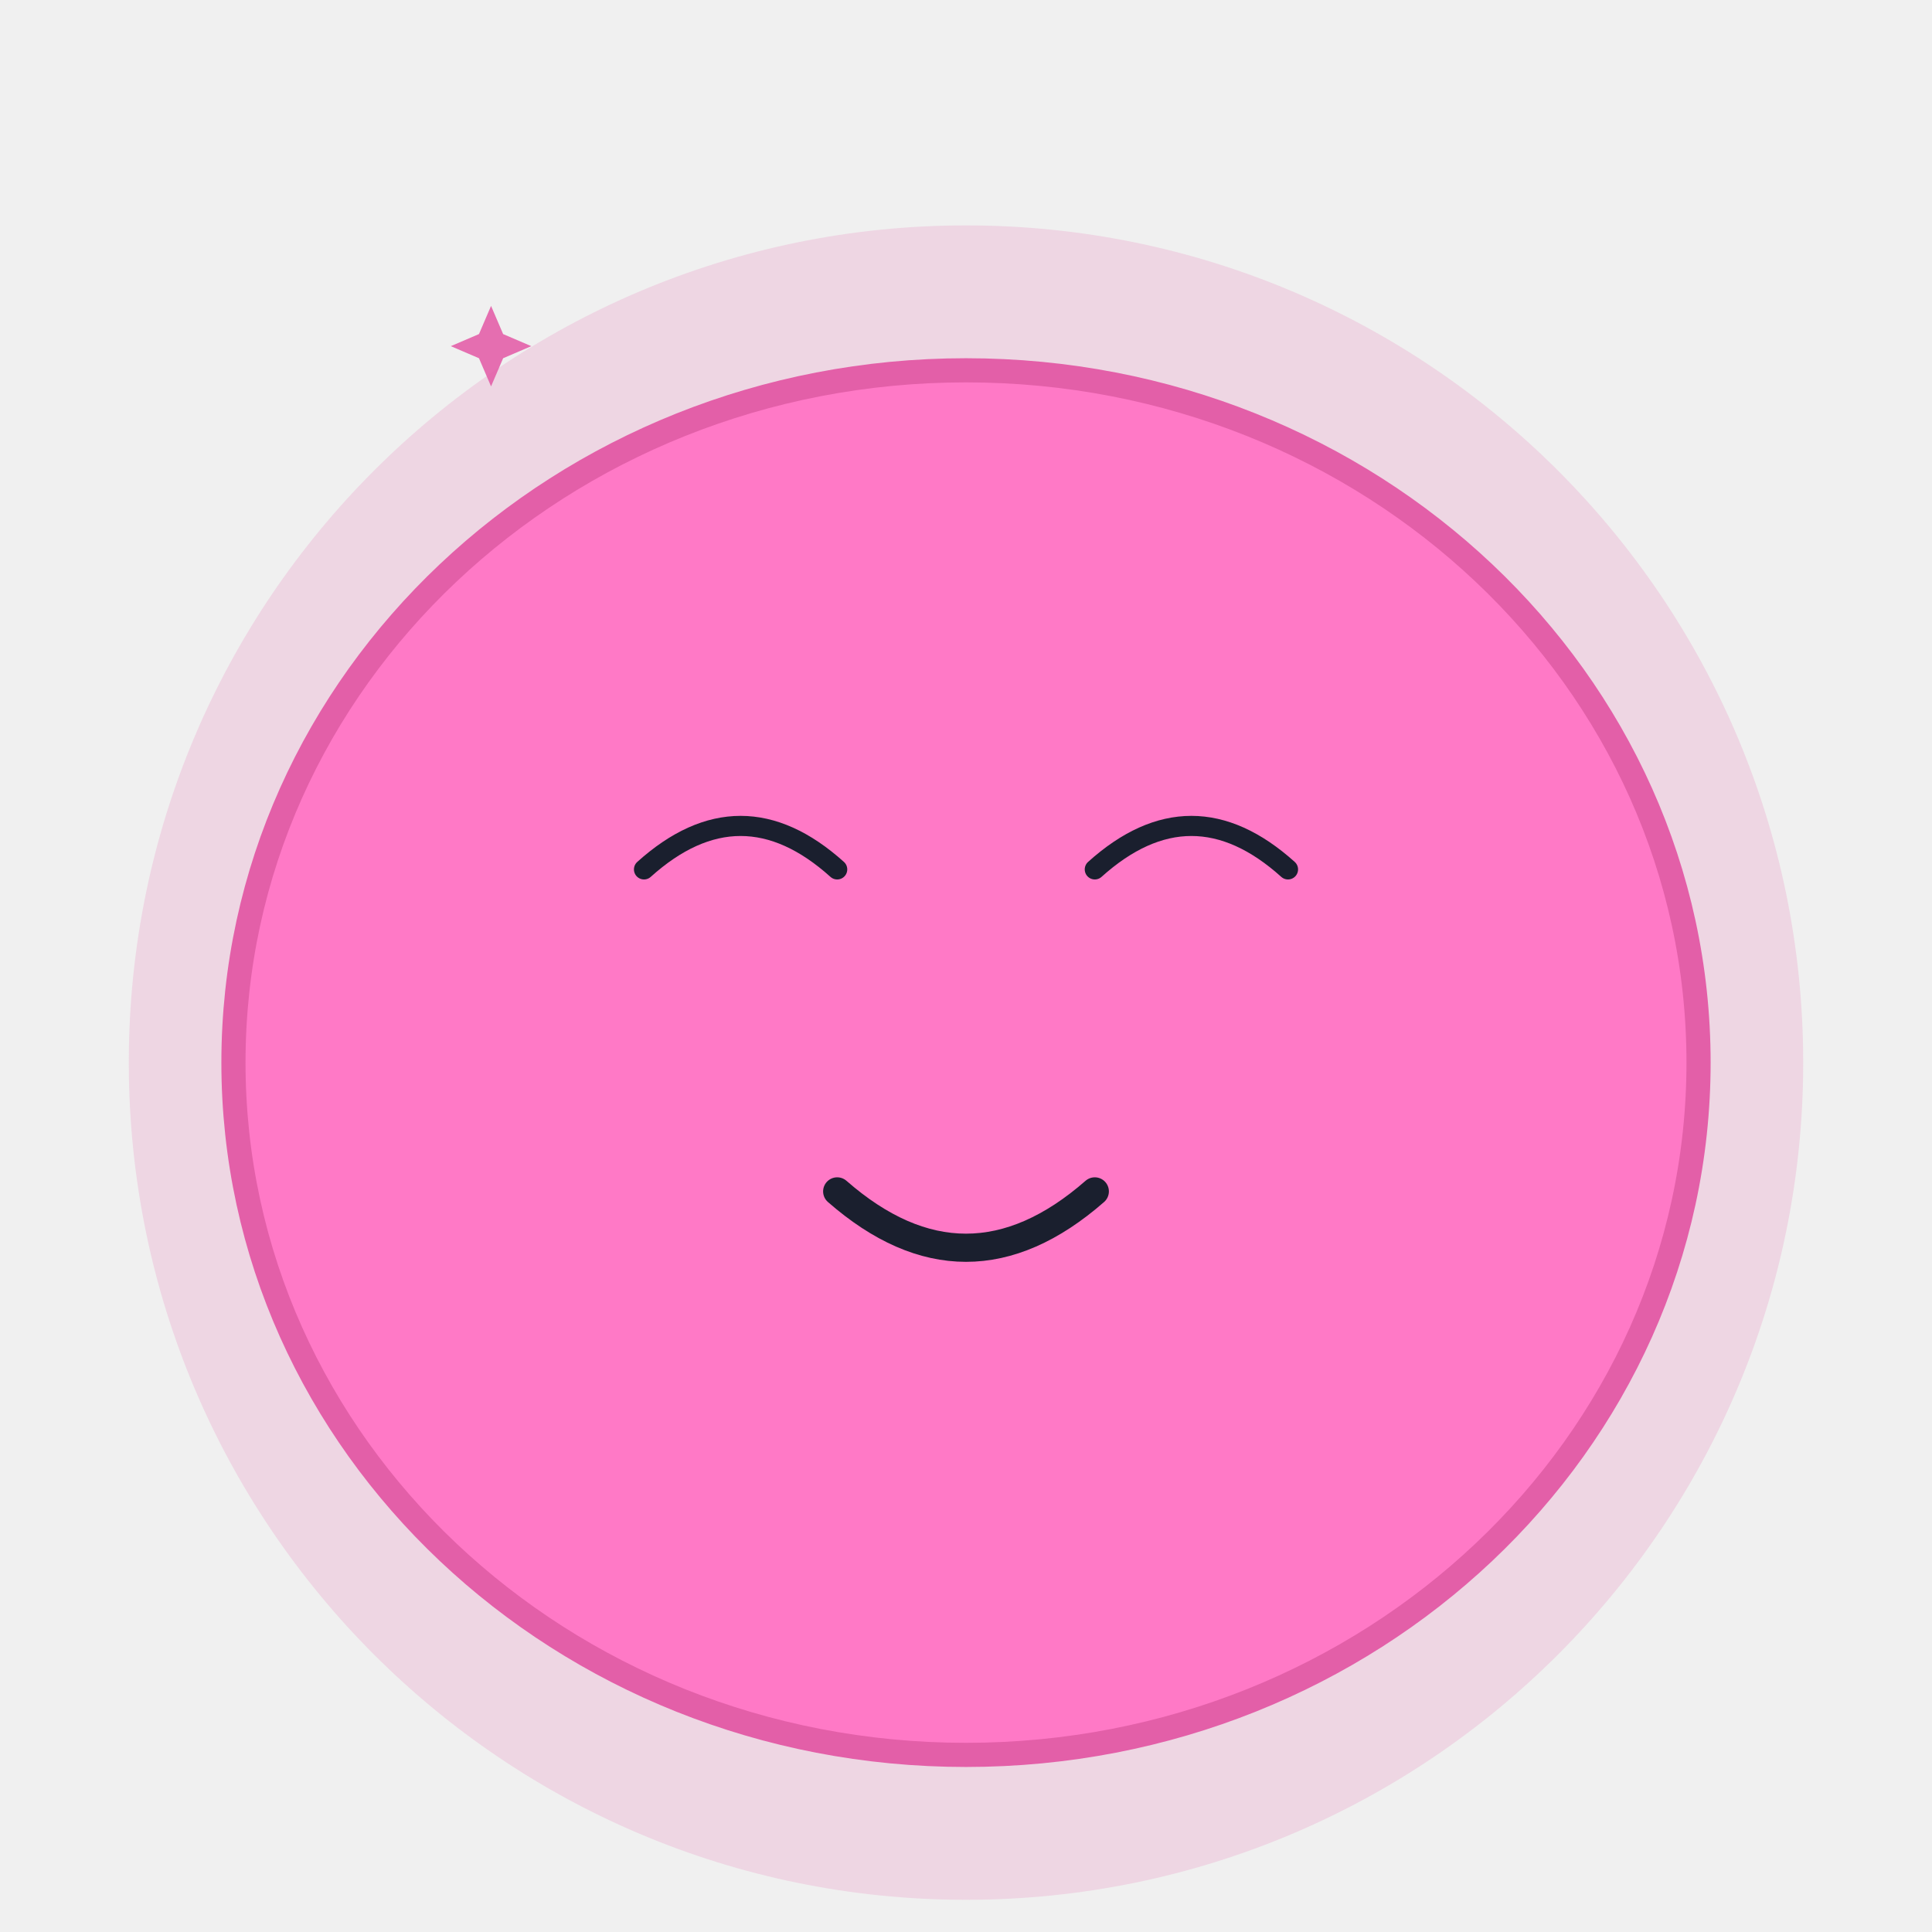
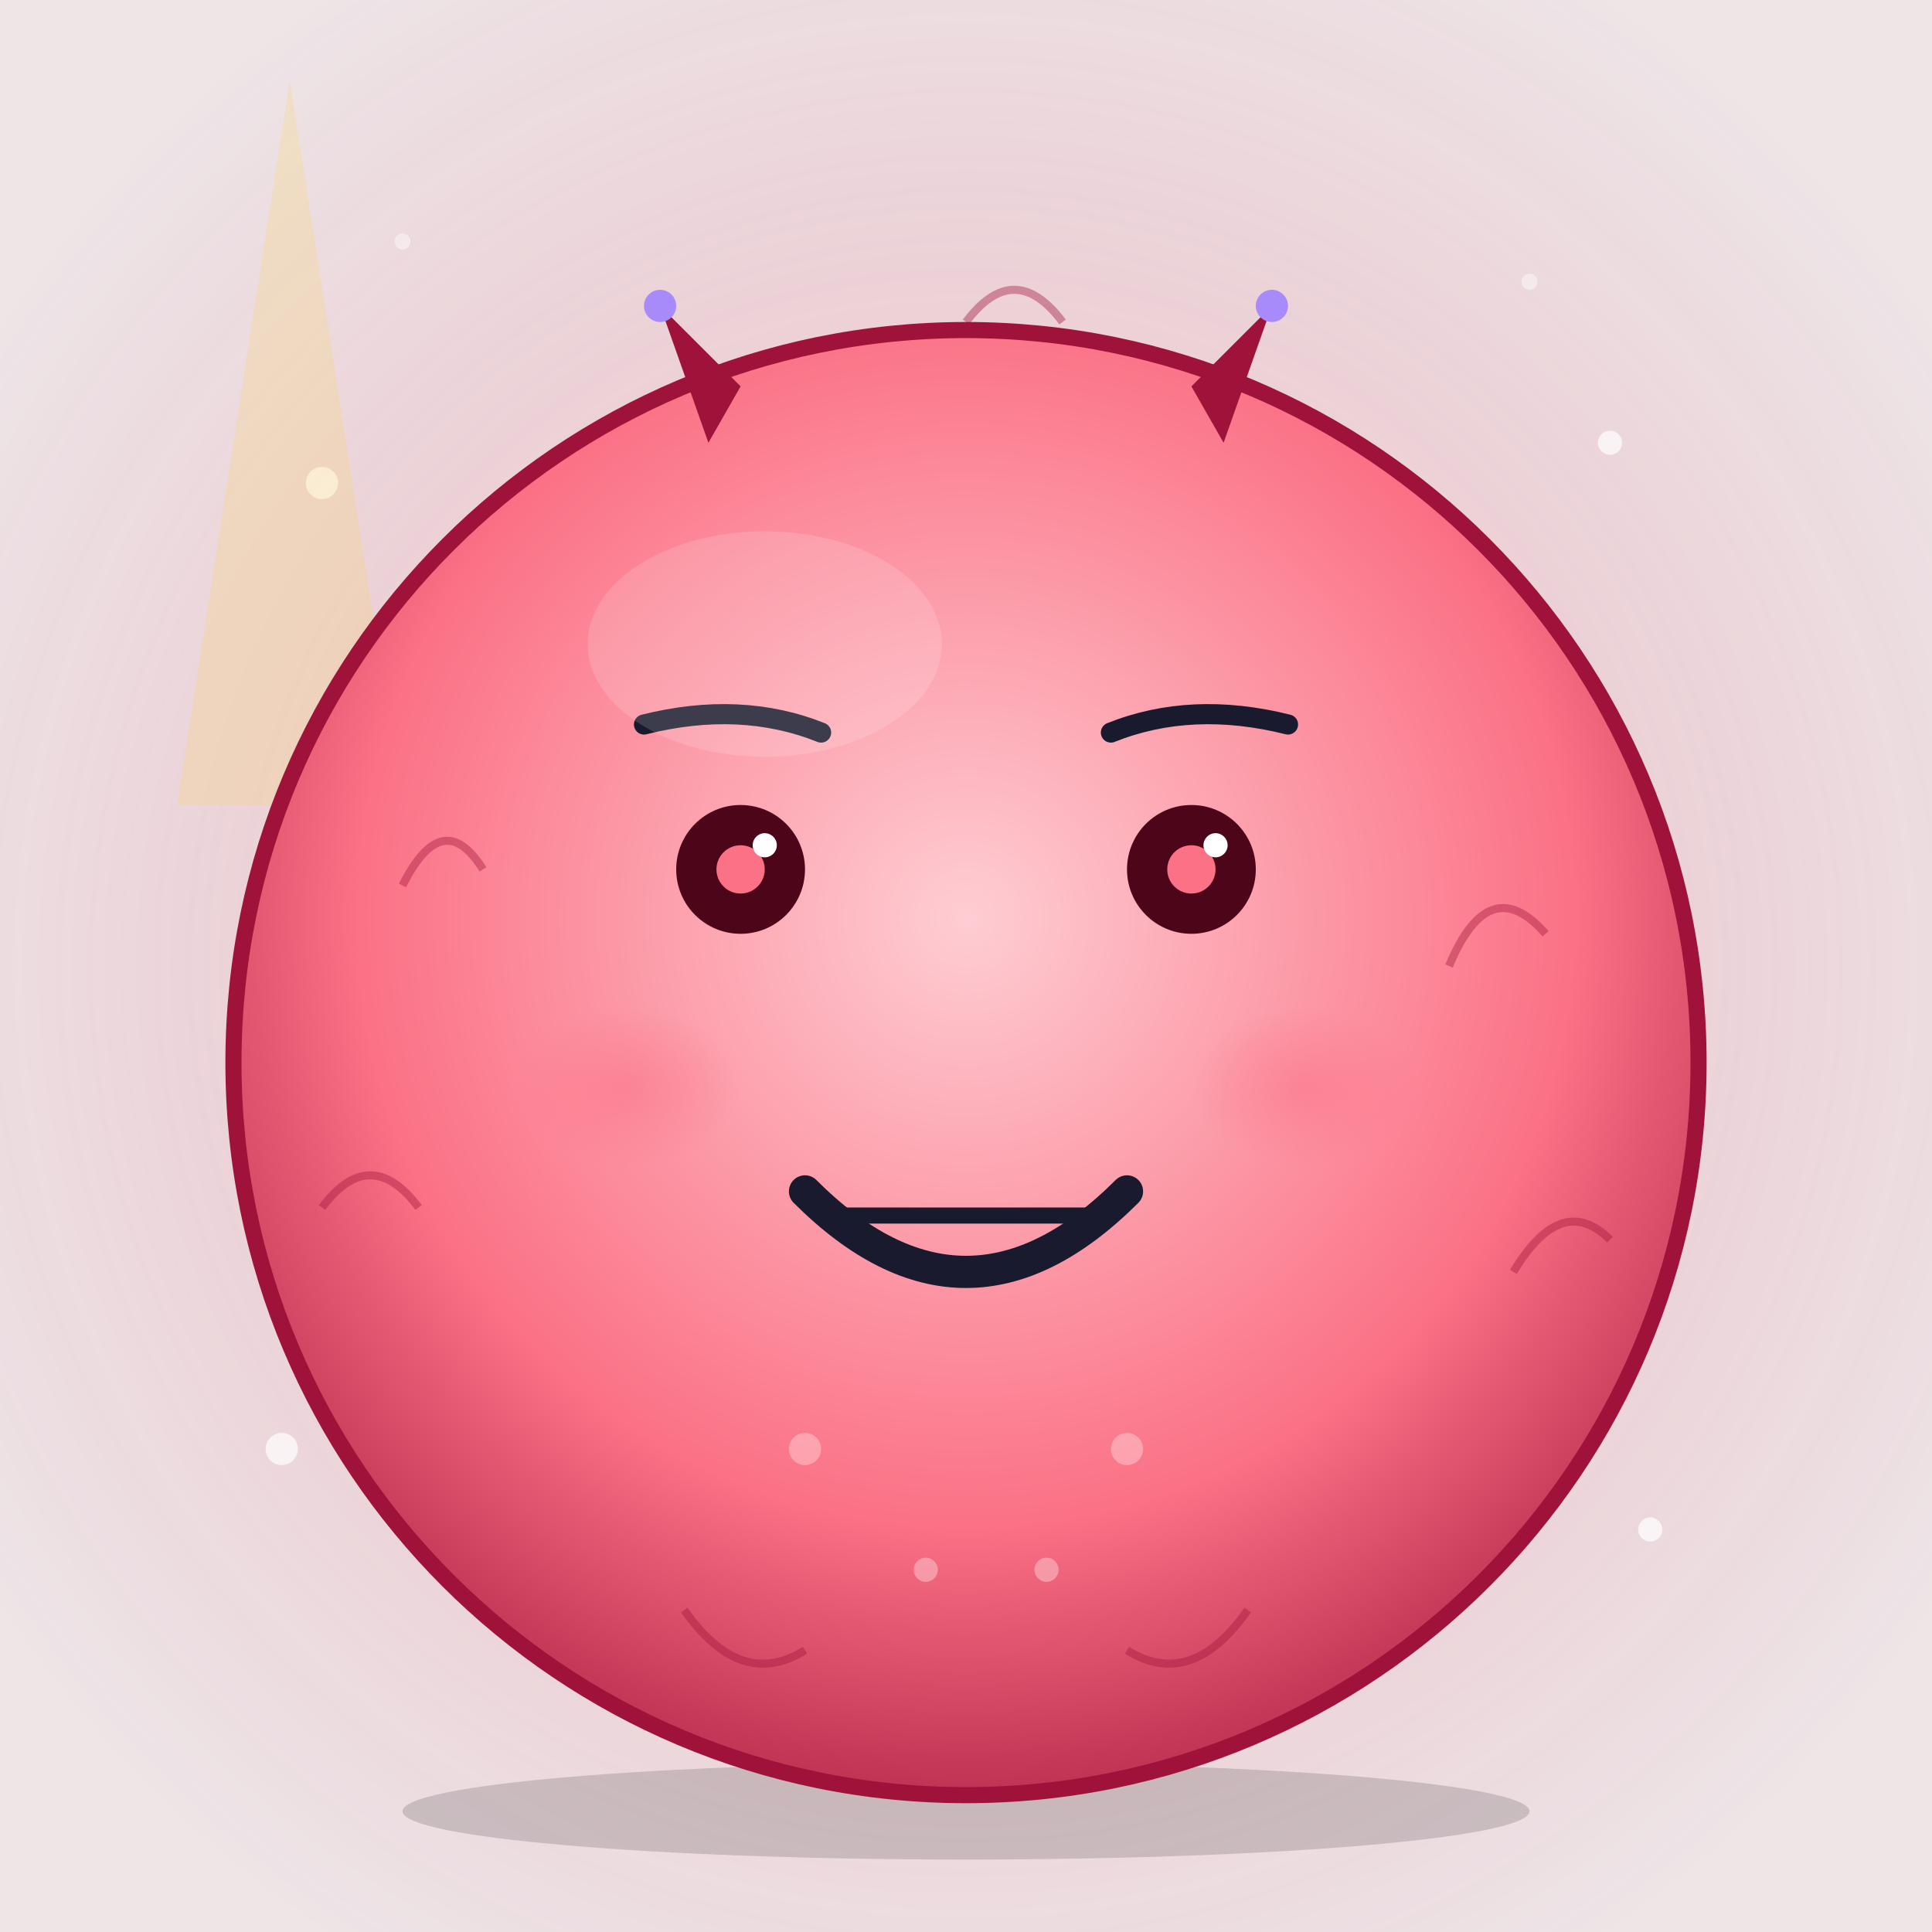
- <svg xmlns="http://www.w3.org/2000/svg" viewBox="0 0 240 240" width="240" height="240" role="img" aria-label="moki the Lumming (amused)">
-   <circle cx="120" cy="132" r="104" fill="#e35fa8" opacity="0.18" />
-   <ellipse cx="120" cy="132" rx="91" ry="86" fill="#ff79c6" stroke="#e35fa8" stroke-width="3" />
-   <g transform="translate(61,43)" fill="#e35fa8" opacity="0.9">
-     <path d="M0,-5 L1.5,-1.5 L5,0 L1.5,1.5 L0,5 L-1.5,1.5 L-5,0 L-1.5,-1.5 Z" />
+ <svg xmlns="http://www.w3.org/2000/svg" viewBox="0 0 240 240" width="240" height="240" role="img" aria-label="Moki the Lumming (amused)">
+   <defs>
+     <radialGradient id="bg-moki-amused" cx="50%" cy="50%" r="60%">
+       <stop offset="0%" stop-color="#fb7185" stop-opacity="0.33" />
+       <stop offset="100%" stop-color="#be123c" stop-opacity="0.05" />
+     </radialGradient>
+     <radialGradient id="fur-moki-amused" cx="50%" cy="40%" r="70%">
+       <stop offset="0%" stop-color="#fecdd3" />
+       <stop offset="60%" stop-color="#fb7185" />
+       <stop offset="100%" stop-color="#9f1239" />
+     </radialGradient>
+     <radialGradient id="cheek-moki-amused" cx="50%" cy="50%" r="50%">
+       <stop offset="0%" stop-color="#fb7185" stop-opacity="0.5" />
+       <stop offset="100%" stop-color="#fb7185" stop-opacity="0" />
+     </radialGradient>
+   </defs>
+   <rect width="240" height="240" fill="url(#bg-moki-amused)" />
+   <g opacity="0.7">
+     <circle cx="40" cy="60" r="2" fill="#fff" />
+     <circle cx="200" cy="55" r="1.5" fill="#fff" />
+     <circle cx="35" cy="180" r="2" fill="#fff" />
+     <circle cx="205" cy="190" r="1.5" fill="#fff" />
+     <circle cx="50" cy="30" r="1" fill="#fff" opacity="0.6" />
+     <circle cx="190" cy="35" r="1" fill="#fff" opacity="0.6" />
  </g>
-   <path d="M80,108 Q92,97.2 104,108" stroke="#1a1f2e" stroke-width="2.5" fill="none" stroke-linecap="round" />
-   <path d="M136,108 Q148,97.2 160,108" stroke="#1a1f2e" stroke-width="2.5" fill="none" stroke-linecap="round" />
-   <path d="M104,148 Q120,162 136,148" stroke="#1a1f2e" stroke-width="3.5" fill="none" stroke-linecap="round" />
+   <g fill="#ffd23f" opacity="0.6">
+     <path d="M22,100 L36,10 L50,100 Z" opacity="0.3" />
+   </g>
+   <ellipse cx="120" cy="225" rx="70" ry="6" fill="#000" opacity="0.15" />
+   <circle cx="120" cy="132" r="91" fill="url(#fur-moki-amused)" stroke="#9f1239" stroke-width="2" />
+   <g opacity="0.4" stroke="#9f1239" stroke-width="1" fill="none">
+     <path d="M50,110 Q55,100 60,108" />
+     <path d="M180,120 Q185,108 192,116" />
+     <path d="M40,150 Q46,142 52,150" />
+     <path d="M188,158 Q194,148 200,154" />
+     <path d="M120,40 Q126,32 132,40" />
+     <path d="M85,200 Q92,210 100,205" />
+     <path d="M155,200 Q148,210 140,205" />
+   </g>
+   <path d="M88,55 L82,38 L92,48 Z" fill="#9f1239" />
+   <path d="M152,55 L158,38 L148,48 Z" fill="#9f1239" />
+   <circle cx="82" cy="38" r="2" fill="#a78bfa" />
+   <circle cx="158" cy="38" r="2" fill="#a78bfa" />
+   <ellipse cx="78" cy="135" rx="14" ry="10" fill="url(#cheek-moki-amused)" />
+   <ellipse cx="162" cy="135" rx="14" ry="10" fill="url(#cheek-moki-amused)" />
+   <circle cx="92" cy="108" r="8" fill="#4c0519" />
+   <circle cx="148" cy="108" r="8" fill="#4c0519" />
+   <circle cx="92" cy="108" r="3" fill="#fb7185" />
+   <circle cx="148" cy="108" r="3" fill="#fb7185" />
+   <circle cx="95" cy="105" r="1.5" fill="#fff" />
+   <circle cx="151" cy="105" r="1.5" fill="#fff" />
+   <path d="M80,90 Q92,87 102,91" stroke="#1a1a2e" stroke-width="2.5" fill="none" stroke-linecap="round" />
+   <path d="M138,91 Q148,87 160,90" stroke="#1a1a2e" stroke-width="2.5" fill="none" stroke-linecap="round" />
+   <path d="M100,148 Q120,168 140,148" stroke="#1a1a2e" stroke-width="4" fill="none" stroke-linecap="round" />
+   <path d="M104,151 L136,151" stroke="#1a1a2e" stroke-width="2" />
+   <g opacity="0.5" fill="#fecdd3">
+     <circle cx="100" cy="180" r="2" />
+     <circle cx="140" cy="180" r="2" />
+     <circle cx="115" cy="195" r="1.5" />
+     <circle cx="130" cy="195" r="1.5" />
+   </g>
+   <ellipse cx="95" cy="80" rx="22" ry="14" fill="#fff" opacity="0.15" />
</svg>
